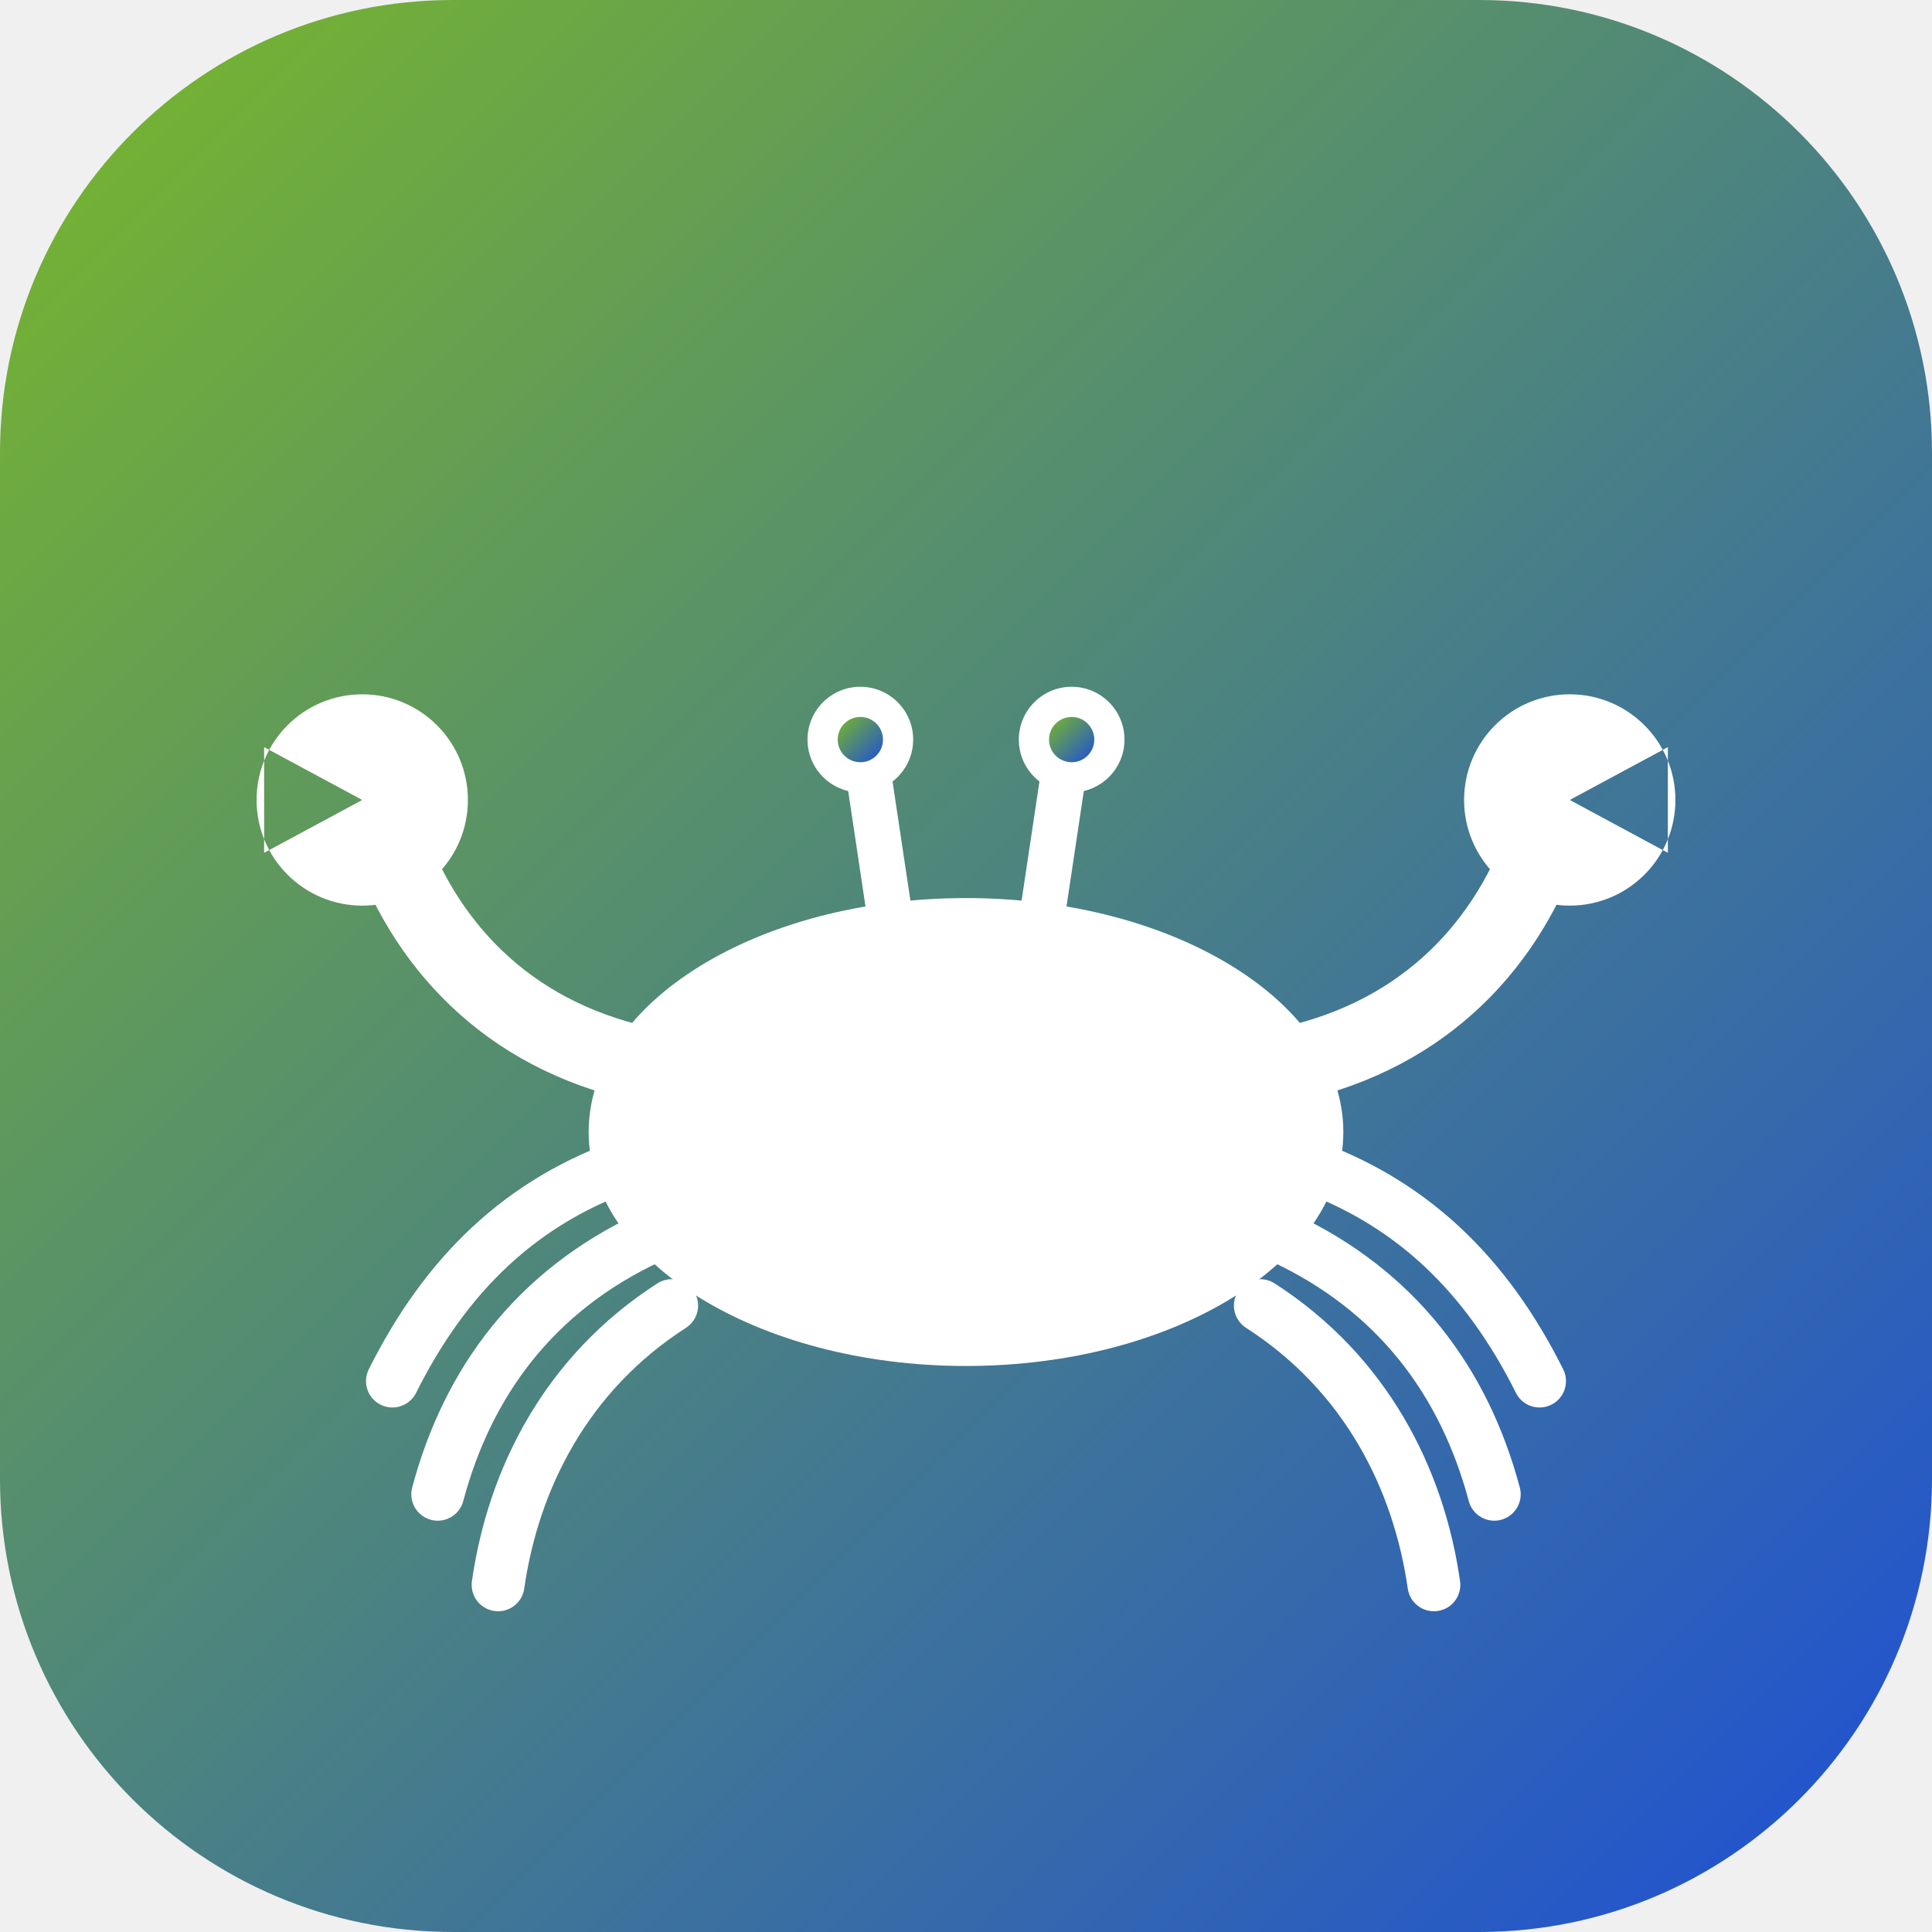
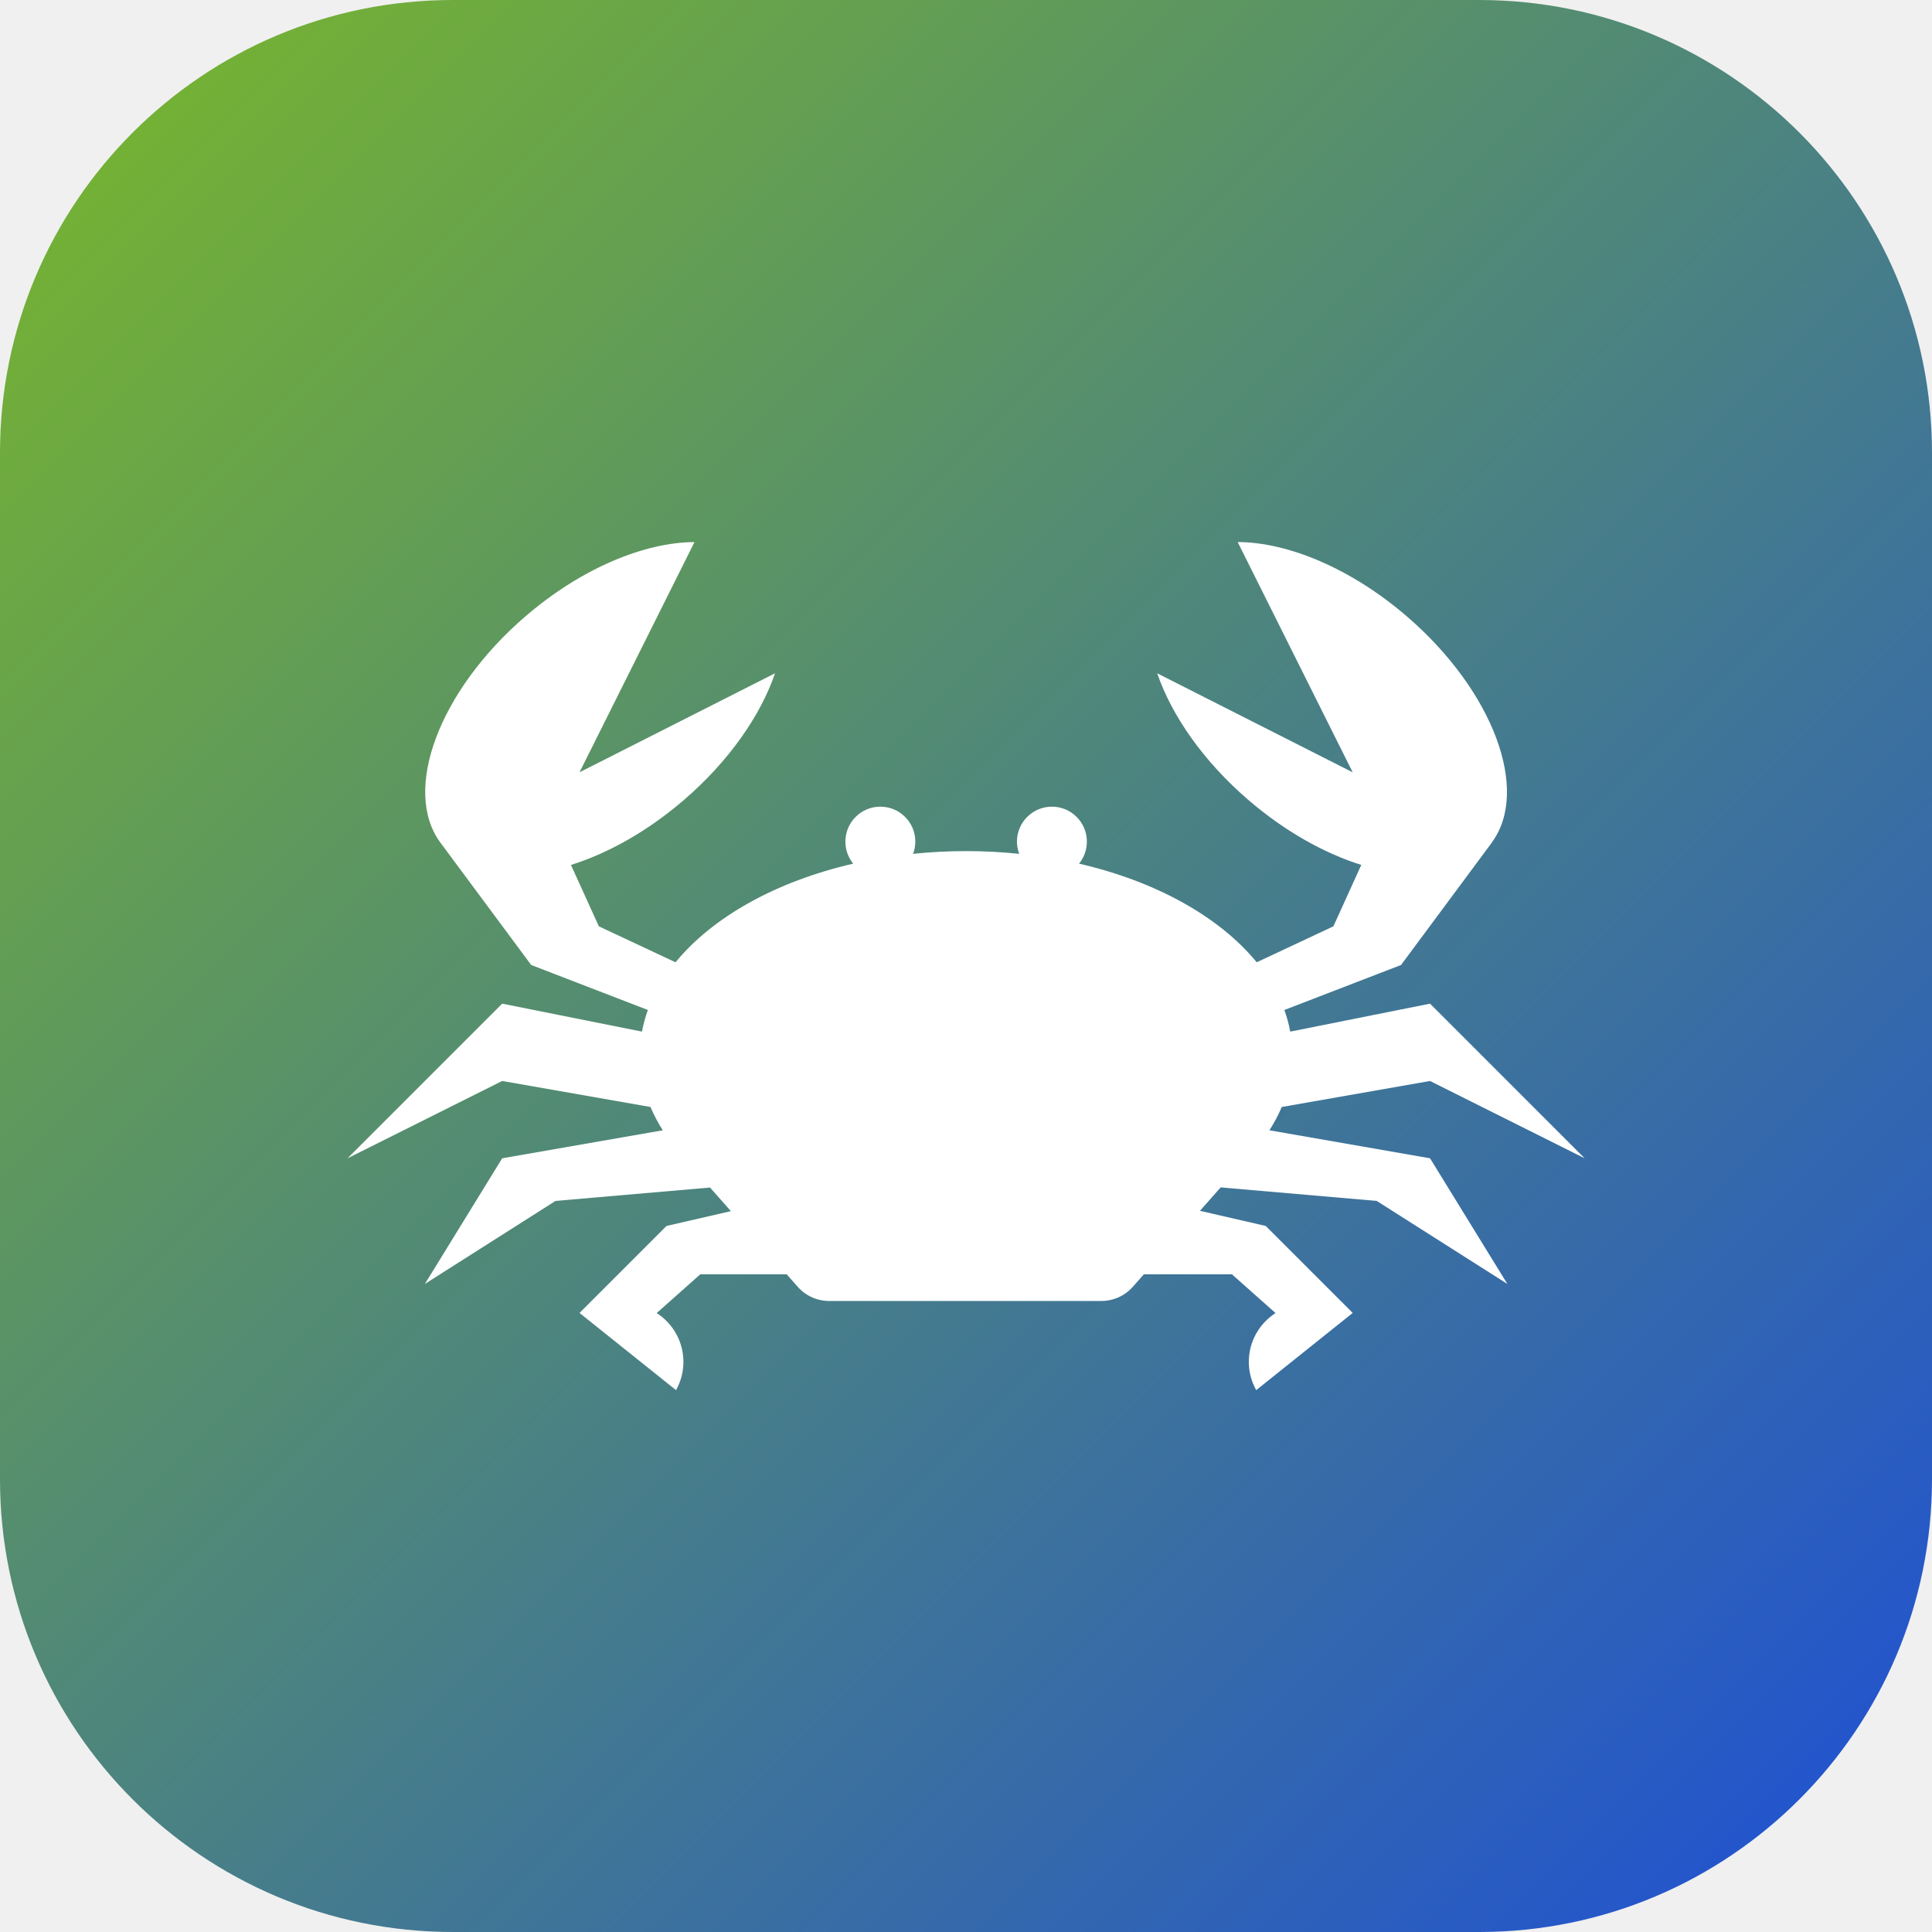
<svg xmlns="http://www.w3.org/2000/svg" viewBox="0 0 512 512" role="img" aria-labelledby="t d">
  <defs>
    <linearGradient id="g" x1="0" y1="0" x2="1" y2="1">
      <stop offset="0" stop-color="#7AB829" />
      <stop offset="1" stop-color="#1D4ED8" />
    </linearGradient>
  </defs>
  <rect width="512" height="512" rx="120" fill="url(#g)" />
-   <g fill="none" stroke="#fff" stroke-width="14" stroke-linecap="round">
-     <path d="M168 308 C138 318 118 338 104 366" />
-     <path d="M172 328 C142 342 124 366 116 396" />
-     <path d="M178 346 C150 364 136 392 132 420" />
-     <path d="M344 308 C374 318 394 338 408 366" />
-     <path d="M340 328 C370 342 388 366 396 396" />
-     <path d="M334 346 C362 364 376 392 380 420" />
+   <g transform="translate(89.5 140.9) scale(1.301)" fill="#fff">
+     <path d="M189.788,121.935c0.979-1.54,1.826-3.122,2.508-4.746l30.203-5.299L254,127.64l-31.501-31.501l-28.472,5.695       c-0.274-1.494-0.678-2.963-1.198-4.405l23.765-9.164l18.511-24.954l-0.021,0c7.837-10.608,0.296-30.923-17.343-46.089       c-11.36-9.775-24.236-15.081-34.424-15.11l23.429,46.906l-39.819-20.17c2.943,8.604,9.401,17.926,18.615,25.84       c7.401,6.366,15.434,10.835,22.954,13.19l-5.683,12.513l-15.617,7.321c-7.561-9.231-20.471-16.465-36.19-20.089       c0.996-1.225,1.594-2.786,1.594-4.487c0-3.933-3.189-7.122-7.122-7.122c-3.933,0-7.122,3.189-7.122,7.122       c0,0.876,0.166,1.71,0.455,2.485c-3.518-0.36-7.125-0.555-10.806-0.555c-3.681,0-7.288,0.195-10.806,0.555       c0.289-0.775,0.455-1.61,0.455-2.485c0-3.933-3.189-7.122-7.122-7.122s-7.122,3.189-7.122,7.122c0,1.702,0.598,3.262,1.594,4.487       c-15.72,3.624-28.63,10.859-36.192,20.091l-15.621-7.322L47.51,67.885c7.518-2.354,15.548-6.819,22.945-13.179       c9.214-7.915,15.672-17.247,18.625-25.86l-39.829,20.17L72.67,2.119C62.471,2.159,49.615,7.455,38.245,17.24       c-17.639,15.164-25.177,35.492-17.33,46.095l18.492,24.929l23.769,9.166c-0.521,1.442-0.924,2.91-1.198,4.405l-28.477-5.695       L2,127.64l31.501-15.75l30.209,5.3c0.682,1.624,1.529,3.205,2.507,4.745l-32.716,5.706l-15.75,25.594l26.616-16.913l31.468-2.725       l4.25,4.809l-13.114,3.016L49.251,159.14l19.651,15.72c0.002,0.003,0.005,0.007,0.008,0.01c0-0.001,0.001-0.002,0.001-0.003       l0.028,0.023l-0.013-0.053c0.945-1.698,1.49-3.649,1.49-5.73c0-4.158-2.153-7.807-5.4-9.912l-0.014-0.055l8.86-7.875h17.588       l2.255,2.552c1.622,1.836,3.954,2.887,6.405,2.887h55.445c2.45,0,4.782-1.051,6.404-2.887l2.255-2.552h17.927l8.86,7.875       l-0.014,0.055c-3.247,2.105-5.4,5.754-5.4,9.912c0,2.081,0.545,4.032,1.49,5.73l-0.013,0.053l0.028-0.023       c0.001,0.001,0.001,0.002,0.001,0.003c0.003-0.003,0.005-0.007,0.008-0.01l19.65-15.72l-17.719-17.719l-13.395-3.081l4.217-4.771       l31.782,2.752l26.616,16.913l-15.75-25.594L189.788,121.935z" />
  </g>
-   <g fill="none" stroke="#fff" stroke-width="20" stroke-linecap="round">
-     <path d="M170 282 C134 274 112 250 102 220" />
-     <path d="M342 282 C378 274 400 250 410 220" />
-   </g>
-   <path fill="#fff" fill-rule="evenodd" d="     M96 184 a28 28 0 1 0 0 56 a28 28 0 1 0 0 -56 Z M96 212 L70 198 L70 226 Z" />
-   <path fill="#fff" fill-rule="evenodd" d="     M416 184 a28 28 0 1 0 0 56 a28 28 0 1 0 0 -56 Z M416 212 L442 198 L442 226 Z" />
-   <g fill="none" stroke="#fff" stroke-width="12" stroke-linecap="round">
-     <path d="M236 244 L230 204" />
-     <path d="M276 244 L282 204" />
-   </g>
-   <circle cx="228" cy="196" r="14" fill="#fff" />
-   <circle cx="284" cy="196" r="14" fill="#fff" />
-   <circle cx="228" cy="196" r="6" fill="url(#g)" />
-   <circle cx="284" cy="196" r="6" fill="url(#g)" />
-   <ellipse cx="256" cy="300" rx="100" ry="62" fill="#fff" />
</svg>
